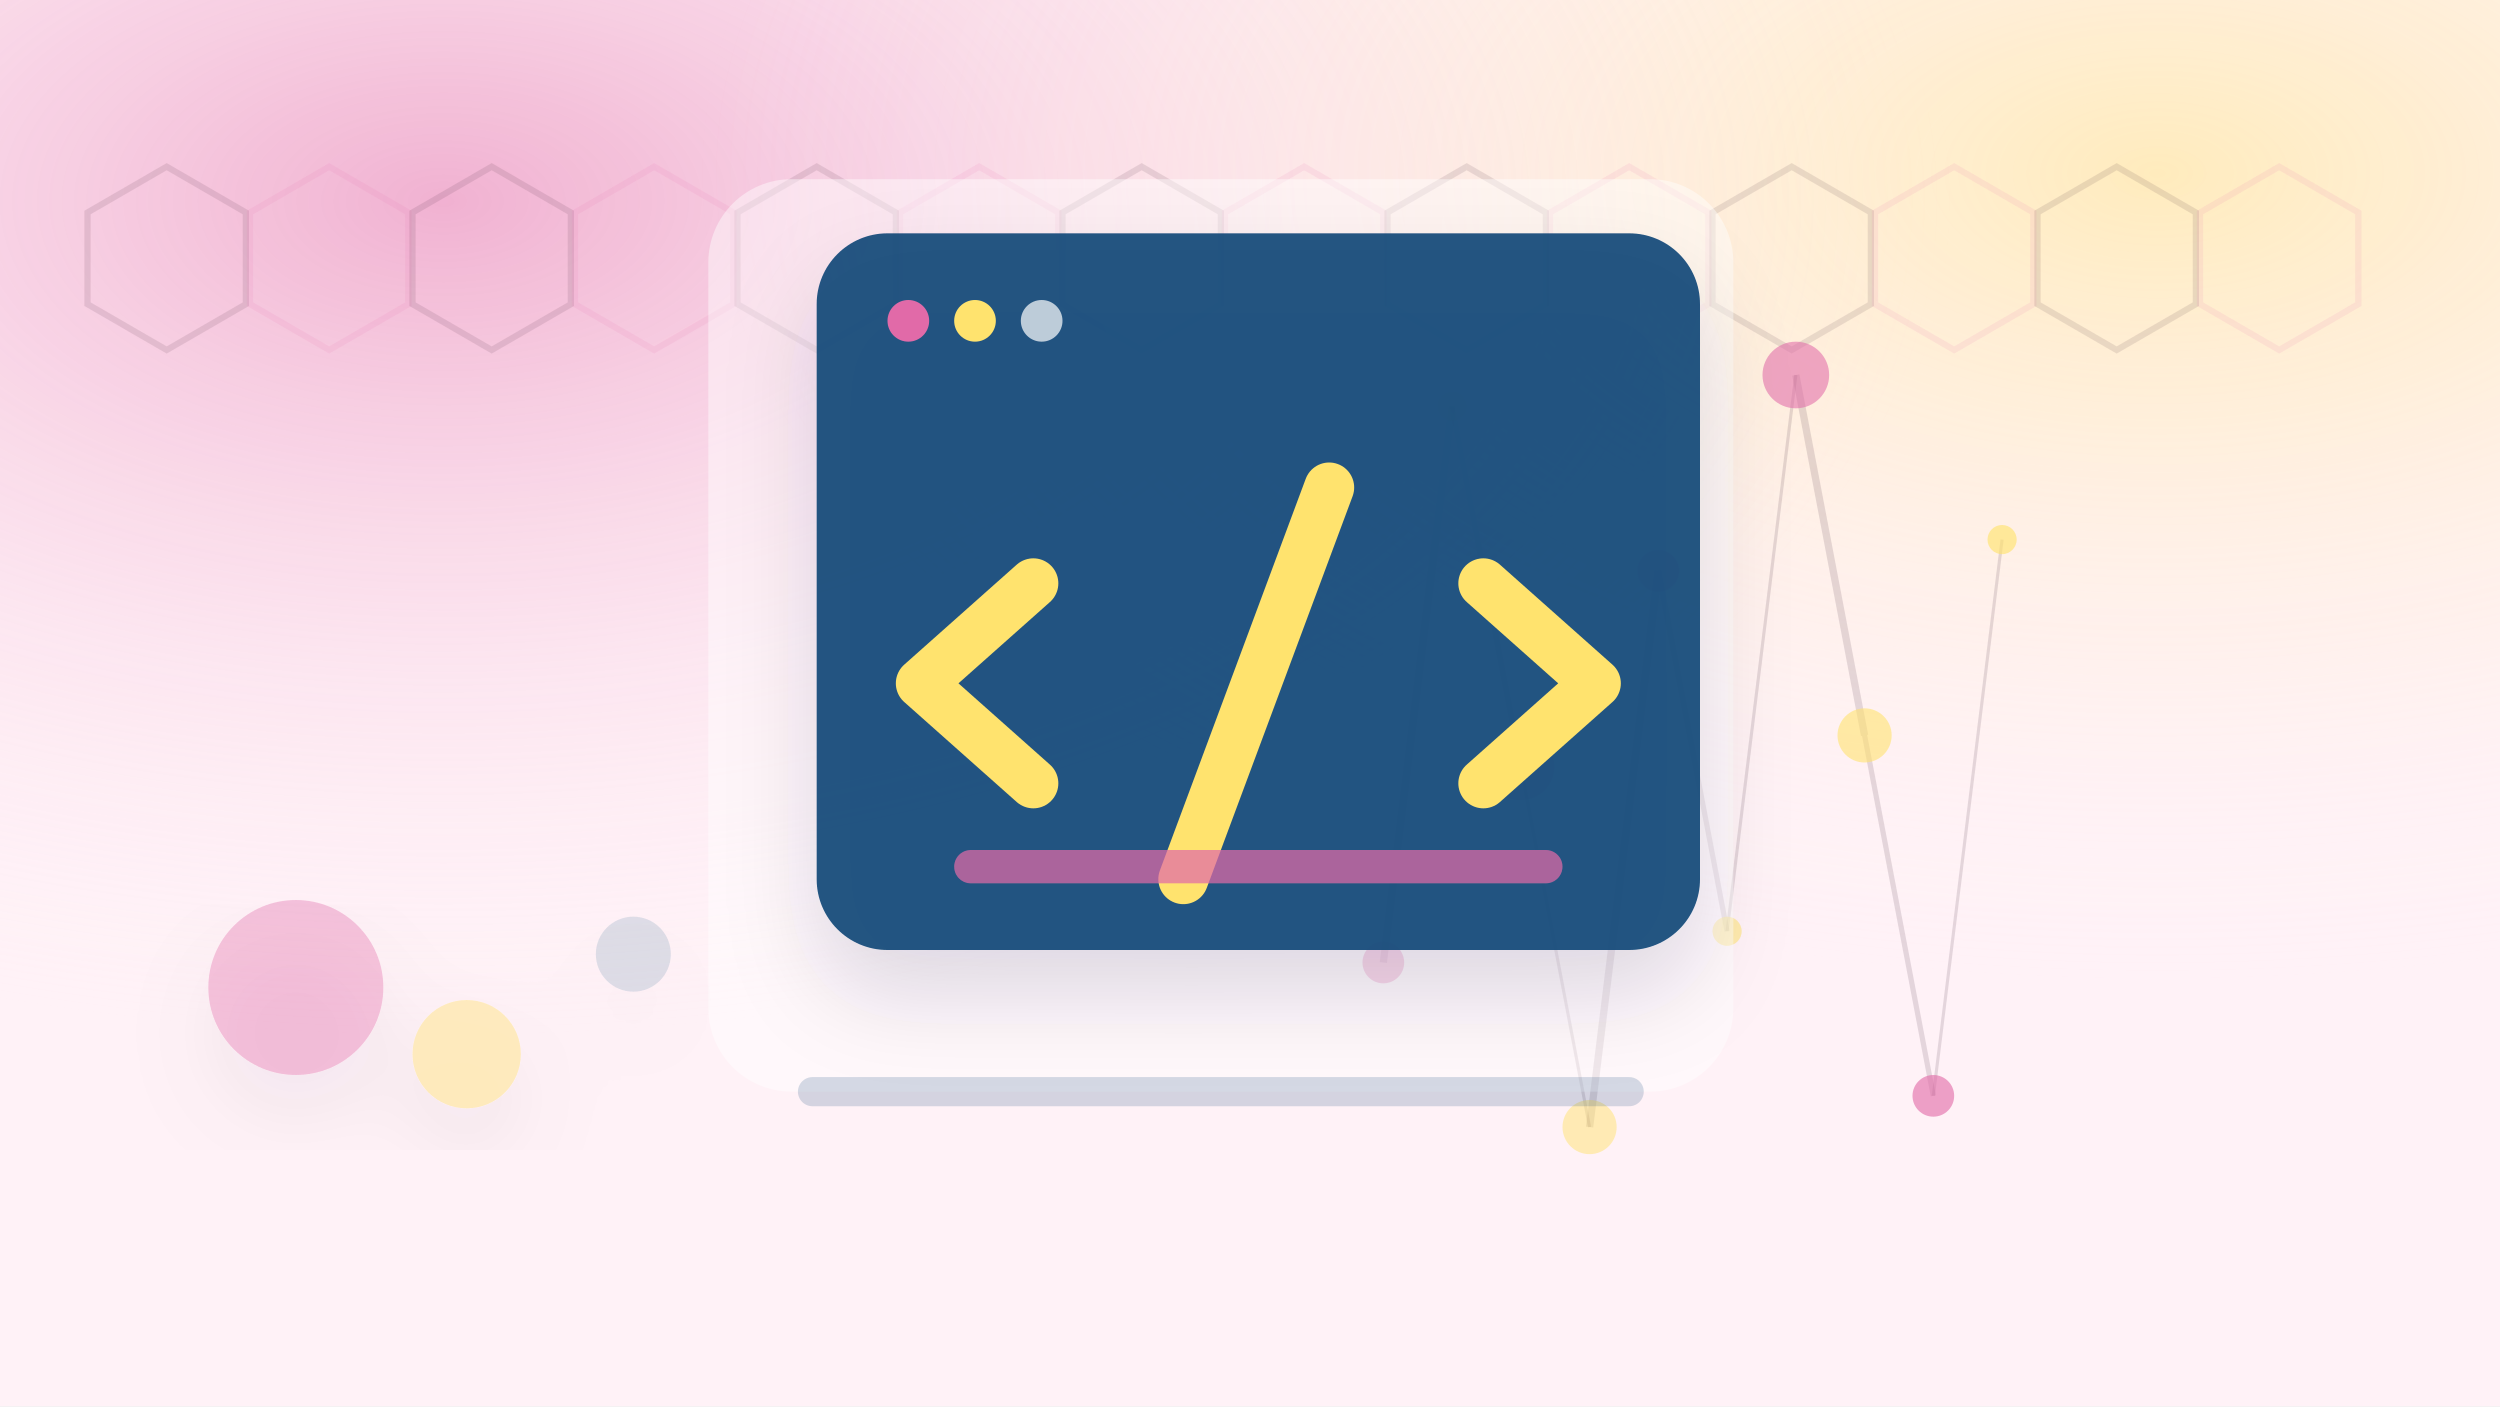
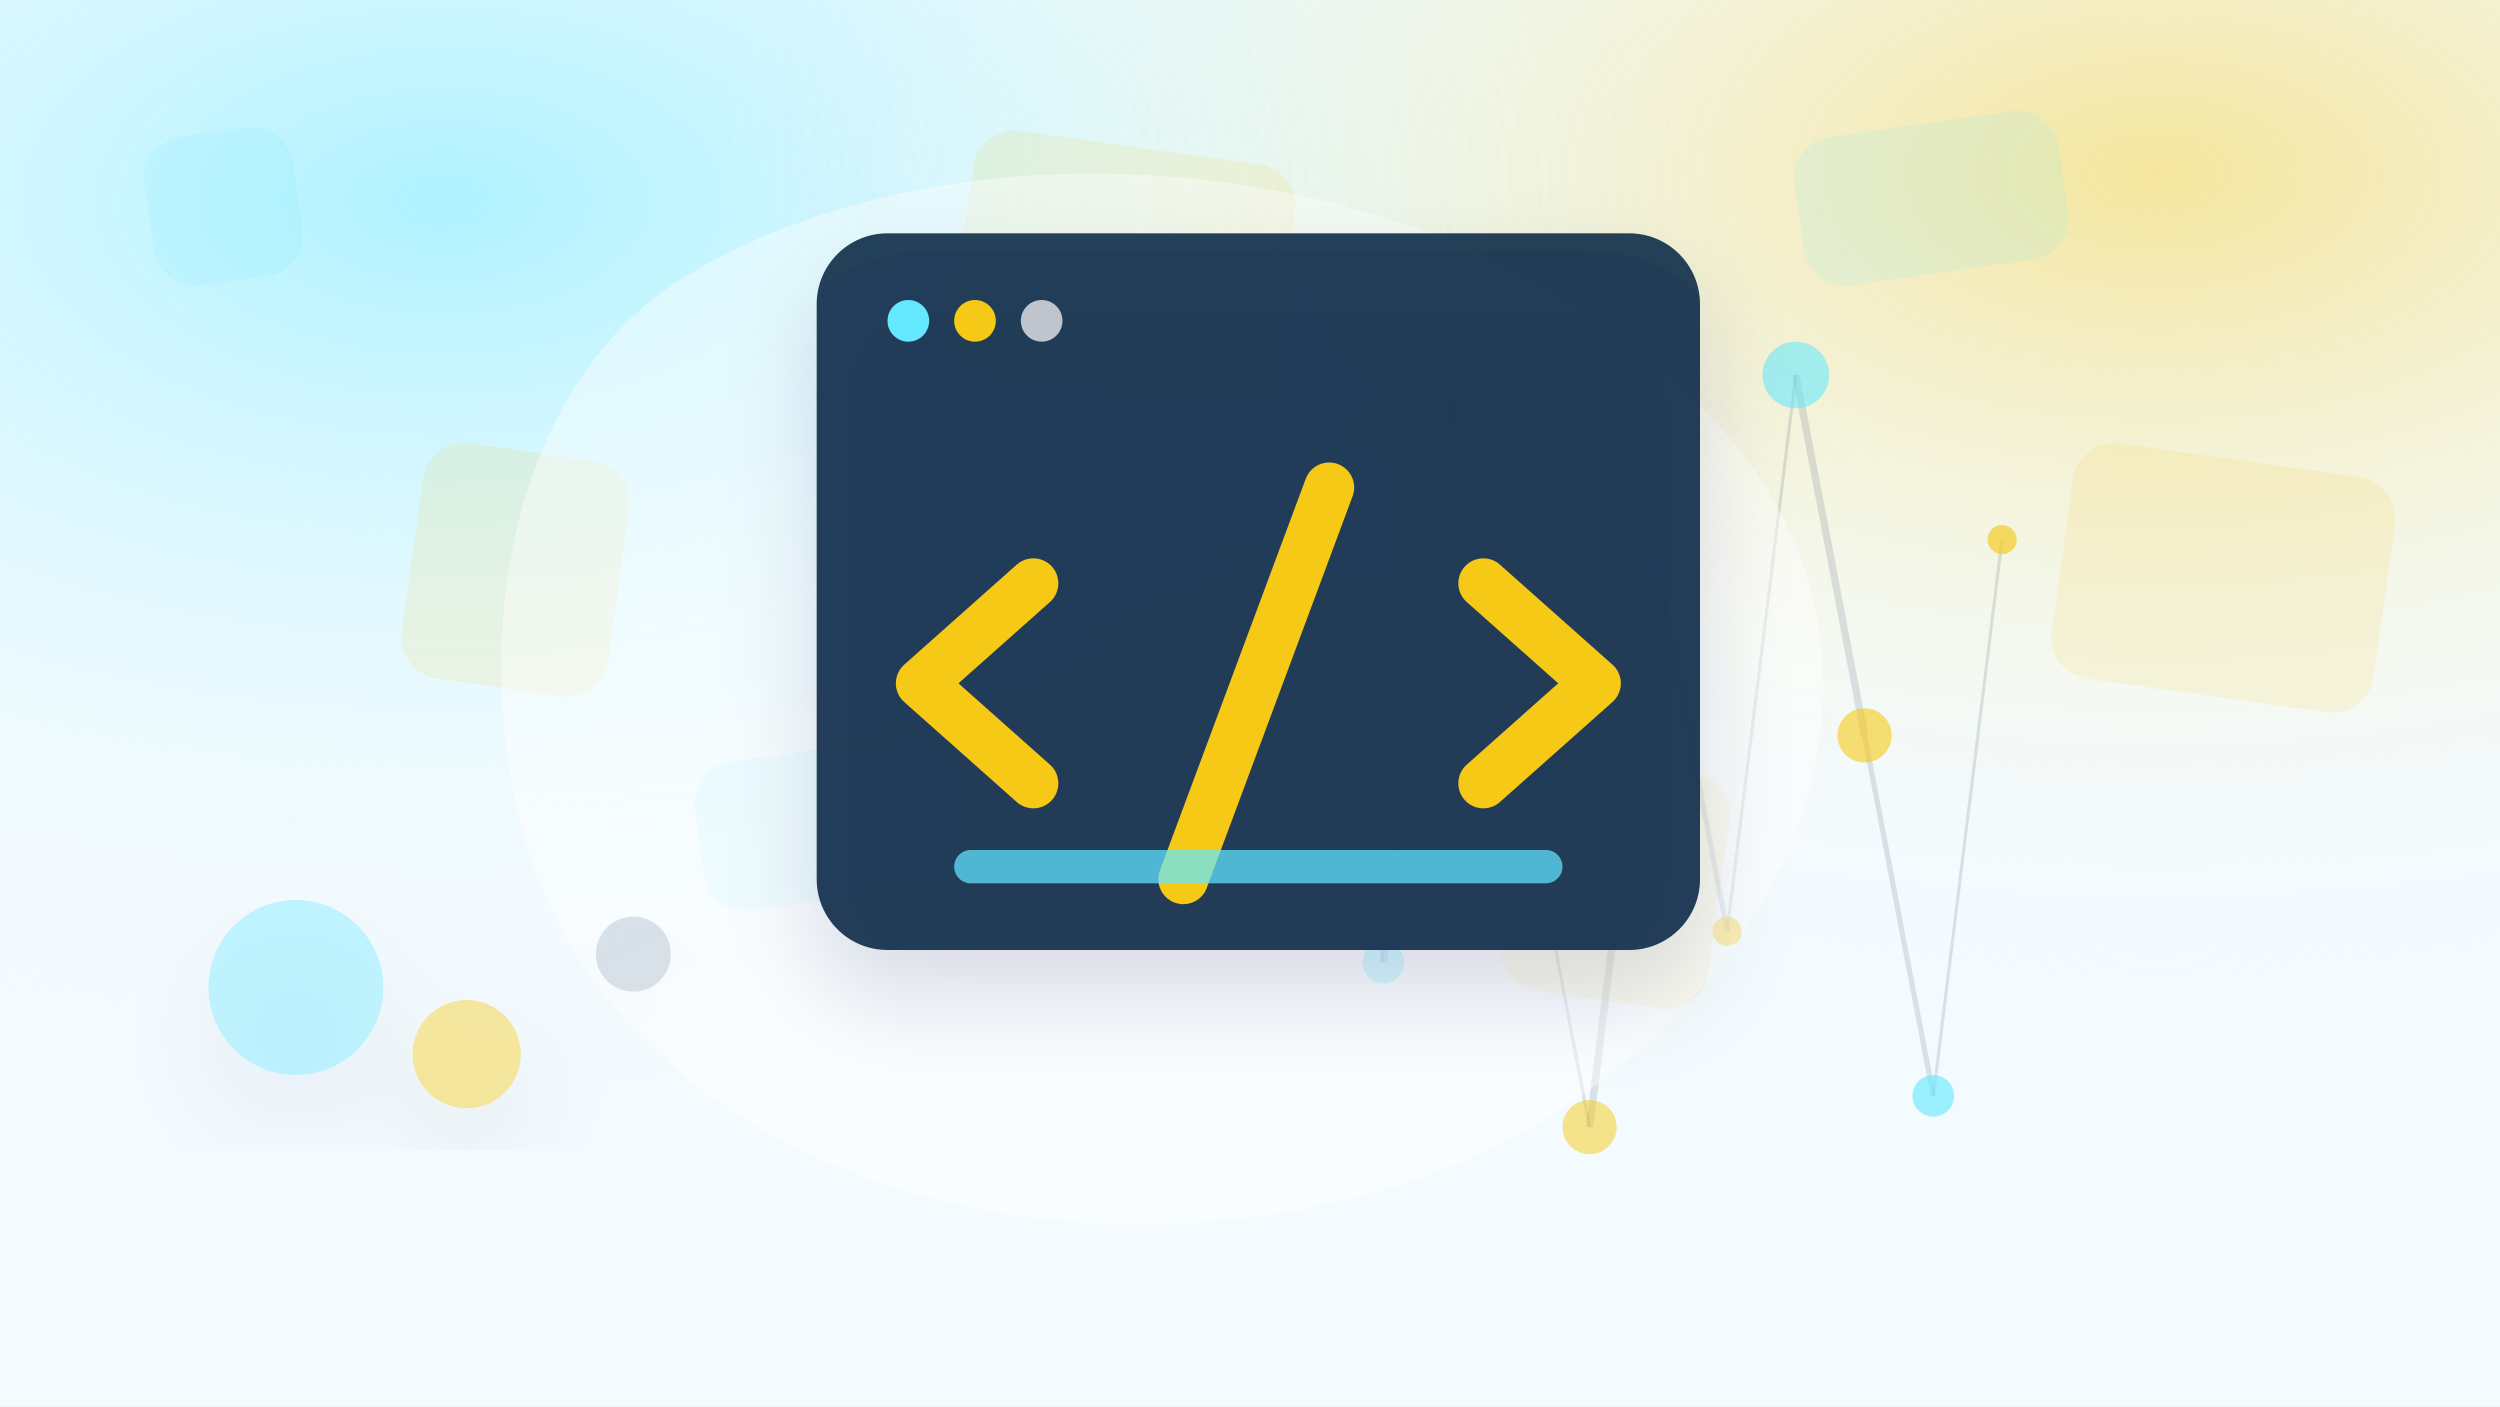
<svg xmlns="http://www.w3.org/2000/svg" width="1200" height="675" viewBox="0 0 1200 675" role="img" aria-labelledby="title desc">
  <defs>
    <radialGradient id="g1" cx="18%" cy="14%" r="60%">
-       <stop stop-color="#e16ba8" stop-opacity=".48" />
-       <stop offset="1" stop-color="#fff2f7" stop-opacity="0" />
+       <stop stop-color="#63e8ff" stop-opacity=".48" />
+       <stop offset="1" stop-color="#f4fbff" stop-opacity="0" />
    </radialGradient>
    <radialGradient id="g2" cx="86%" cy="12%" r="58%">
-       <stop stop-color="#ffe36e" stop-opacity=".42" />
-       <stop offset="1" stop-color="#fff2f7" stop-opacity="0" />
+       <stop stop-color="#f6c915" stop-opacity=".42" />
+       <stop offset="1" stop-color="#f4fbff" stop-opacity="0" />
    </radialGradient>
    <linearGradient id="split" x1="0" x2="1">
-       <stop stop-color="#fff2f7" />
-       <stop offset=".55" stop-color="#fff2f7" />
-       <stop offset=".55" stop-color="#eef8ff" />
-       <stop offset="1" stop-color="#fff7d1" />
+       <stop stop-color="#f4fbff" />
+       <stop offset=".55" stop-color="#f4fbff" />
+       <stop offset=".55" stop-color="#fffdf2" />
+       <stop offset="1" stop-color="#eef8ff" />
    </linearGradient>
    <filter id="shadow" x="-20%" y="-20%" width="140%" height="140%">
      <feDropShadow dx="0" dy="22" stdDeviation="22" flood-color="#12213a" flood-opacity=".14" />
    </filter>
  </defs>
-   <rect width="1200" height="675" fill="#fff2f7" />
+   <rect width="1200" height="675" fill="#f4fbff" />
  <rect width="1200" height="675" fill="url(#g1)" />
  <rect width="1200" height="675" fill="url(#g2)" />
  <g opacity=".9">
-     <path d="M80 80l38 22v44l-38 22-38-22v-44z" fill="none" stroke="#351528" stroke-opacity=".12" stroke-width="3" />
-     <path d="M158 80l38 22v44l-38 22-38-22v-44z" fill="none" stroke="#e16ba8" stroke-opacity=".12" stroke-width="3" />
-     <path d="M236 80l38 22v44l-38 22-38-22v-44z" fill="none" stroke="#351528" stroke-opacity=".12" stroke-width="3" />
-     <path d="M314 80l38 22v44l-38 22-38-22v-44z" fill="none" stroke="#e16ba8" stroke-opacity=".12" stroke-width="3" />
-     <path d="M392 80l38 22v44l-38 22-38-22v-44z" fill="none" stroke="#351528" stroke-opacity=".12" stroke-width="3" />
-     <path d="M470 80l38 22v44l-38 22-38-22v-44z" fill="none" stroke="#e16ba8" stroke-opacity=".12" stroke-width="3" />
-     <path d="M548 80l38 22v44l-38 22-38-22v-44z" fill="none" stroke="#351528" stroke-opacity=".12" stroke-width="3" />
-     <path d="M626 80l38 22v44l-38 22-38-22v-44z" fill="none" stroke="#e16ba8" stroke-opacity=".12" stroke-width="3" />
-     <path d="M704 80l38 22v44l-38 22-38-22v-44z" fill="none" stroke="#351528" stroke-opacity=".12" stroke-width="3" />
-     <path d="M782 80l38 22v44l-38 22-38-22v-44z" fill="none" stroke="#e16ba8" stroke-opacity=".12" stroke-width="3" />
-     <path d="M860 80l38 22v44l-38 22-38-22v-44z" fill="none" stroke="#351528" stroke-opacity=".12" stroke-width="3" />
-     <path d="M938 80l38 22v44l-38 22-38-22v-44z" fill="none" stroke="#e16ba8" stroke-opacity=".12" stroke-width="3" />
-     <path d="M1016 80l38 22v44l-38 22-38-22v-44z" fill="none" stroke="#351528" stroke-opacity=".12" stroke-width="3" />
-     <path d="M1094 80l38 22v44l-38 22-38-22v-44z" fill="none" stroke="#e16ba8" stroke-opacity=".12" stroke-width="3" />
+     <rect x="70" y="64" width="72" height="72" rx="20" fill="#63e8ff" opacity=".13" transform="rotate(-8 100 90)" />
+     <rect x="202" y="214" width="100" height="114" rx="20" fill="#f6c915" opacity=".13" transform="rotate(8 232 240)" />
+     <rect x="334" y="364" width="128" height="72" rx="20" fill="#63e8ff" opacity=".13" transform="rotate(-8 364 390)" />
+     <rect x="466" y="64" width="156" height="114" rx="20" fill="#f6c915" opacity=".13" transform="rotate(8 496 90)" />
+     <rect x="598" y="214" width="72" height="72" rx="20" fill="#63e8ff" opacity=".13" transform="rotate(-8 628 240)" />
+     <rect x="730" y="364" width="100" height="114" rx="20" fill="#f6c915" opacity=".13" transform="rotate(8 760 390)" />
+     <rect x="862" y="64" width="128" height="72" rx="20" fill="#63e8ff" opacity=".13" transform="rotate(-8 892 90)" />
+     <rect x="994" y="214" width="156" height="114" rx="20" fill="#f6c915" opacity=".13" transform="rotate(8 1024 240)" />
  </g>
  <g>
-     <line x1="961" y1="259" x2="928" y2="526" stroke="#351528" stroke-opacity=".13" stroke-width="1.5" />
-     <line x1="928" y1="526" x2="895" y2="353" stroke="#351528" stroke-opacity=".13" stroke-width="2.5" />
-     <line x1="895" y1="353" x2="862" y2="180" stroke="#351528" stroke-opacity=".13" stroke-width="3.5" />
-     <line x1="862" y1="180" x2="829" y2="447" stroke="#351528" stroke-opacity=".13" stroke-width="1.5" />
-     <line x1="829" y1="447" x2="796" y2="274" stroke="#351528" stroke-opacity=".13" stroke-width="2.5" />
-     <line x1="796" y1="274" x2="763" y2="541" stroke="#351528" stroke-opacity=".13" stroke-width="3.5" />
-     <line x1="763" y1="541" x2="730" y2="368" stroke="#351528" stroke-opacity=".13" stroke-width="1.5" />
-     <line x1="730" y1="368" x2="697" y2="195" stroke="#351528" stroke-opacity=".13" stroke-width="2.5" />
-     <line x1="697" y1="195" x2="664" y2="462" stroke="#351528" stroke-opacity=".13" stroke-width="3.5" />
-     <circle cx="961" cy="259" r="7" fill="#ffe36e" opacity="0.64" />
-     <circle cx="928" cy="526" r="10" fill="#e16ba8" opacity="0.615" />
-     <circle cx="895" cy="353" r="13" fill="#ffe36e" opacity="0.59" />
-     <circle cx="862" cy="180" r="16" fill="#e16ba8" opacity="0.565" />
-     <circle cx="829" cy="447" r="7" fill="#ffe36e" opacity="0.54" />
-     <circle cx="796" cy="274" r="10" fill="#e16ba8" opacity="0.515" />
-     <circle cx="763" cy="541" r="13" fill="#ffe36e" opacity="0.49" />
-     <circle cx="730" cy="368" r="16" fill="#e16ba8" opacity="0.465" />
-     <circle cx="697" cy="195" r="7" fill="#ffe36e" opacity="0.44" />
-     <circle cx="664" cy="462" r="10" fill="#e16ba8" opacity="0.415" />
+     <line x1="961" y1="259" x2="928" y2="526" stroke="#17324f" stroke-opacity=".13" stroke-width="1.5" />
+     <line x1="928" y1="526" x2="895" y2="353" stroke="#17324f" stroke-opacity=".13" stroke-width="2.5" />
+     <line x1="895" y1="353" x2="862" y2="180" stroke="#17324f" stroke-opacity=".13" stroke-width="3.5" />
+     <line x1="862" y1="180" x2="829" y2="447" stroke="#17324f" stroke-opacity=".13" stroke-width="1.5" />
+     <line x1="829" y1="447" x2="796" y2="274" stroke="#17324f" stroke-opacity=".13" stroke-width="2.5" />
+     <line x1="796" y1="274" x2="763" y2="541" stroke="#17324f" stroke-opacity=".13" stroke-width="3.5" />
+     <line x1="763" y1="541" x2="730" y2="368" stroke="#17324f" stroke-opacity=".13" stroke-width="1.5" />
+     <line x1="730" y1="368" x2="697" y2="195" stroke="#17324f" stroke-opacity=".13" stroke-width="2.5" />
+     <line x1="697" y1="195" x2="664" y2="462" stroke="#17324f" stroke-opacity=".13" stroke-width="3.5" />
+     <line x1="664" y1="462" x2="631" y2="289" stroke="#17324f" stroke-opacity=".13" stroke-width="1.5" />
+     <circle cx="961" cy="259" r="7" fill="#f6c915" opacity="0.64" />
+     <circle cx="928" cy="526" r="10" fill="#63e8ff" opacity="0.615" />
+     <circle cx="895" cy="353" r="13" fill="#f6c915" opacity="0.59" />
+     <circle cx="862" cy="180" r="16" fill="#63e8ff" opacity="0.565" />
+     <circle cx="829" cy="447" r="7" fill="#f6c915" opacity="0.54" />
+     <circle cx="796" cy="274" r="10" fill="#63e8ff" opacity="0.515" />
+     <circle cx="763" cy="541" r="13" fill="#f6c915" opacity="0.49" />
+     <circle cx="730" cy="368" r="16" fill="#63e8ff" opacity="0.465" />
+     <circle cx="697" cy="195" r="7" fill="#f6c915" opacity="0.44" />
+     <circle cx="664" cy="462" r="10" fill="#63e8ff" opacity="0.415" />
+     <circle cx="631" cy="289" r="13" fill="#f6c915" opacity="0.39" />
  </g>
  <g transform="translate(-300 0)">
-     <rect x="640" y="86" width="492" height="438" rx="40" fill="#fff" opacity=".44" />
-     <path d="M690 524h392" stroke="#164b7a" stroke-opacity=".18" stroke-width="14" stroke-linecap="round" />
+     <path d="M630 132C770 48 1014 72 1130 210c108 128 8 302-150 356-184 62-396-12-432-178-22-104 6-210 82-256Z" fill="#fff" opacity=".42" />
  </g>
  <g transform="translate(-300 0)" filter="url(#shadow)">
    <g transform="translate(692 112)">
-       <rect x="0" y="0" width="424" height="344" rx="34" fill="#164b7a" opacity=".94" />
-       <circle cx="44" cy="42" r="10" fill="#e16ba8" />
-       <circle cx="76" cy="42" r="10" fill="#ffe36e" />
+       <rect x="0" y="0" width="424" height="344" rx="34" fill="#17324f" opacity=".94" />
+       <circle cx="44" cy="42" r="10" fill="#63e8ff" />
+       <circle cx="76" cy="42" r="10" fill="#f6c915" />
      <circle cx="108" cy="42" r="10" fill="#fff" opacity=".7" />
-       <path d="m104 168-54 48 54 48M320 168l54 48-54 48M246 122l-70 188" fill="none" stroke="#ffe36e" stroke-width="24" stroke-linecap="round" stroke-linejoin="round" />
-       <rect x="66" y="296" width="292" height="16" rx="8" fill="#e16ba8" opacity=".72" />
+       <path d="m104 168-54 48 54 48M320 168l54 48-54 48M246 122l-70 188" fill="none" stroke="#f6c915" stroke-width="24" stroke-linecap="round" stroke-linejoin="round" />
+       <rect x="66" y="296" width="292" height="16" rx="8" fill="#63e8ff" opacity=".72" />
    </g>
  </g>
  <g filter="url(#shadow)" opacity=".82">
-     <circle cx="142" cy="474" r="42" fill="#e16ba8" opacity=".44" />
-     <circle cx="224" cy="506" r="26" fill="#ffe36e" opacity=".5" />
-     <circle cx="304" cy="458" r="18" fill="#164b7a" opacity=".16" />
+     <circle cx="142" cy="474" r="42" fill="#63e8ff" opacity=".44" />
+     <circle cx="224" cy="506" r="26" fill="#f6c915" opacity=".5" />
+     <circle cx="304" cy="458" r="18" fill="#17324f" opacity=".16" />
  </g>
</svg>
